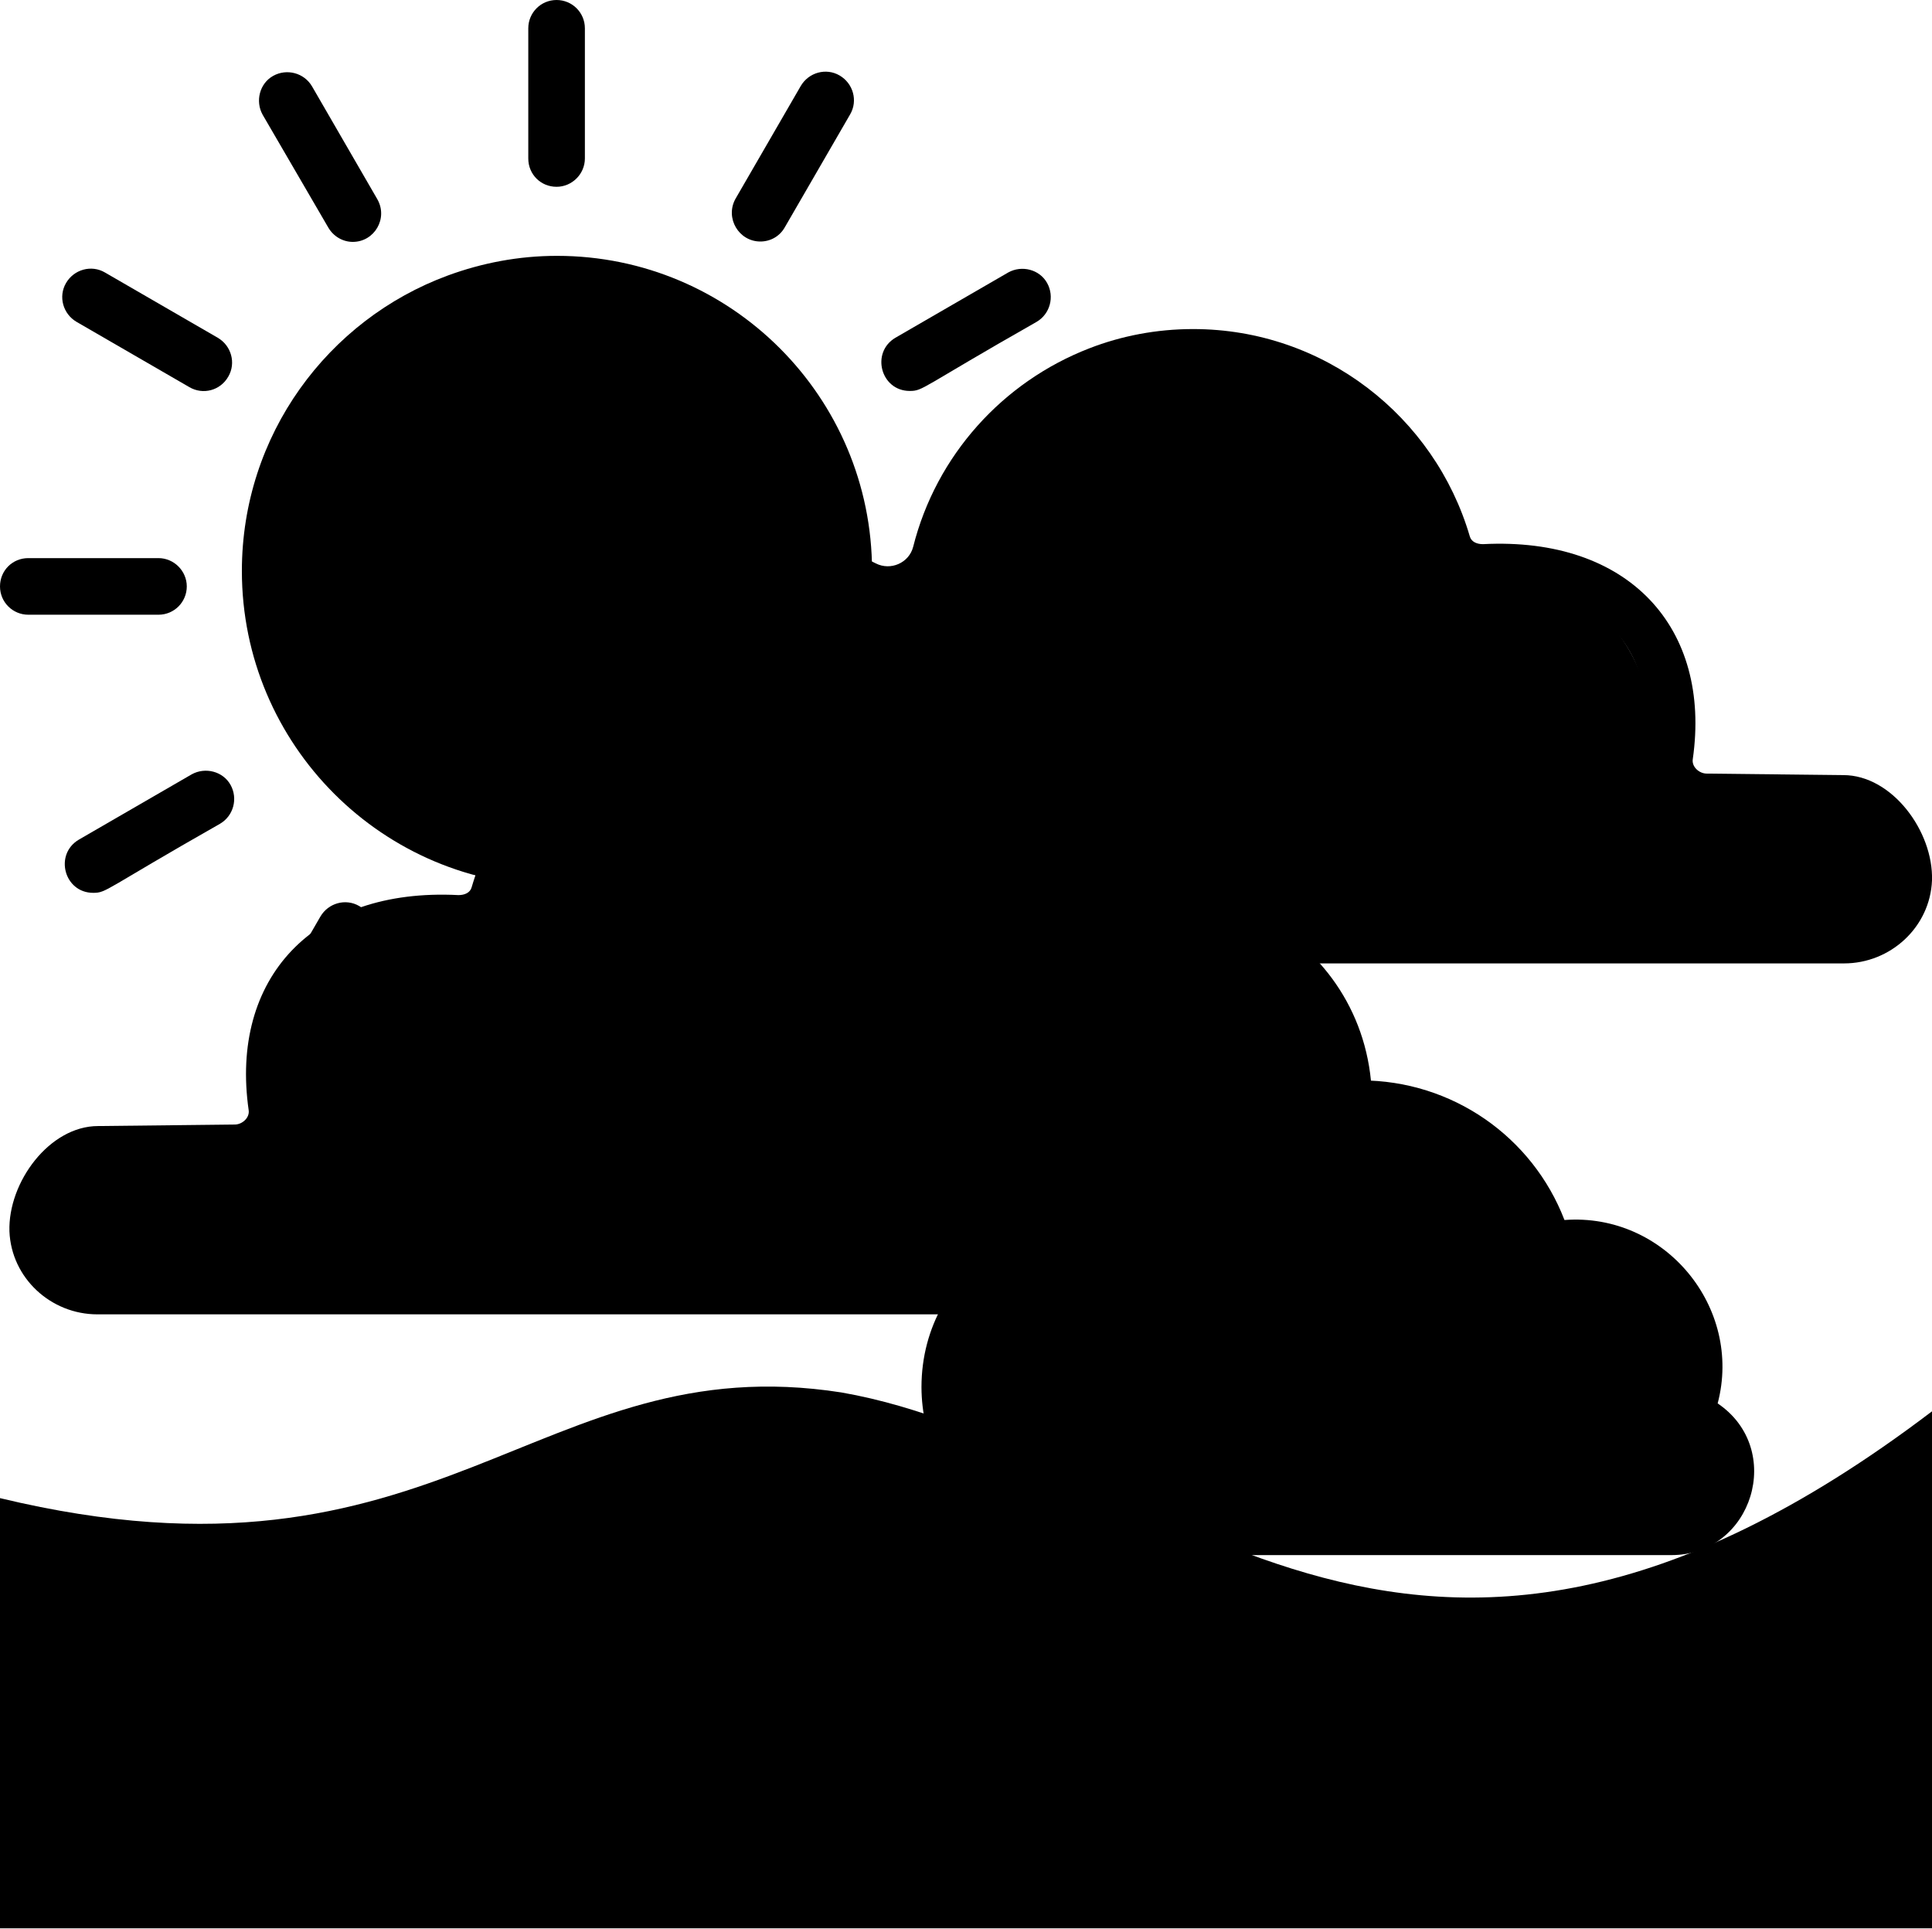
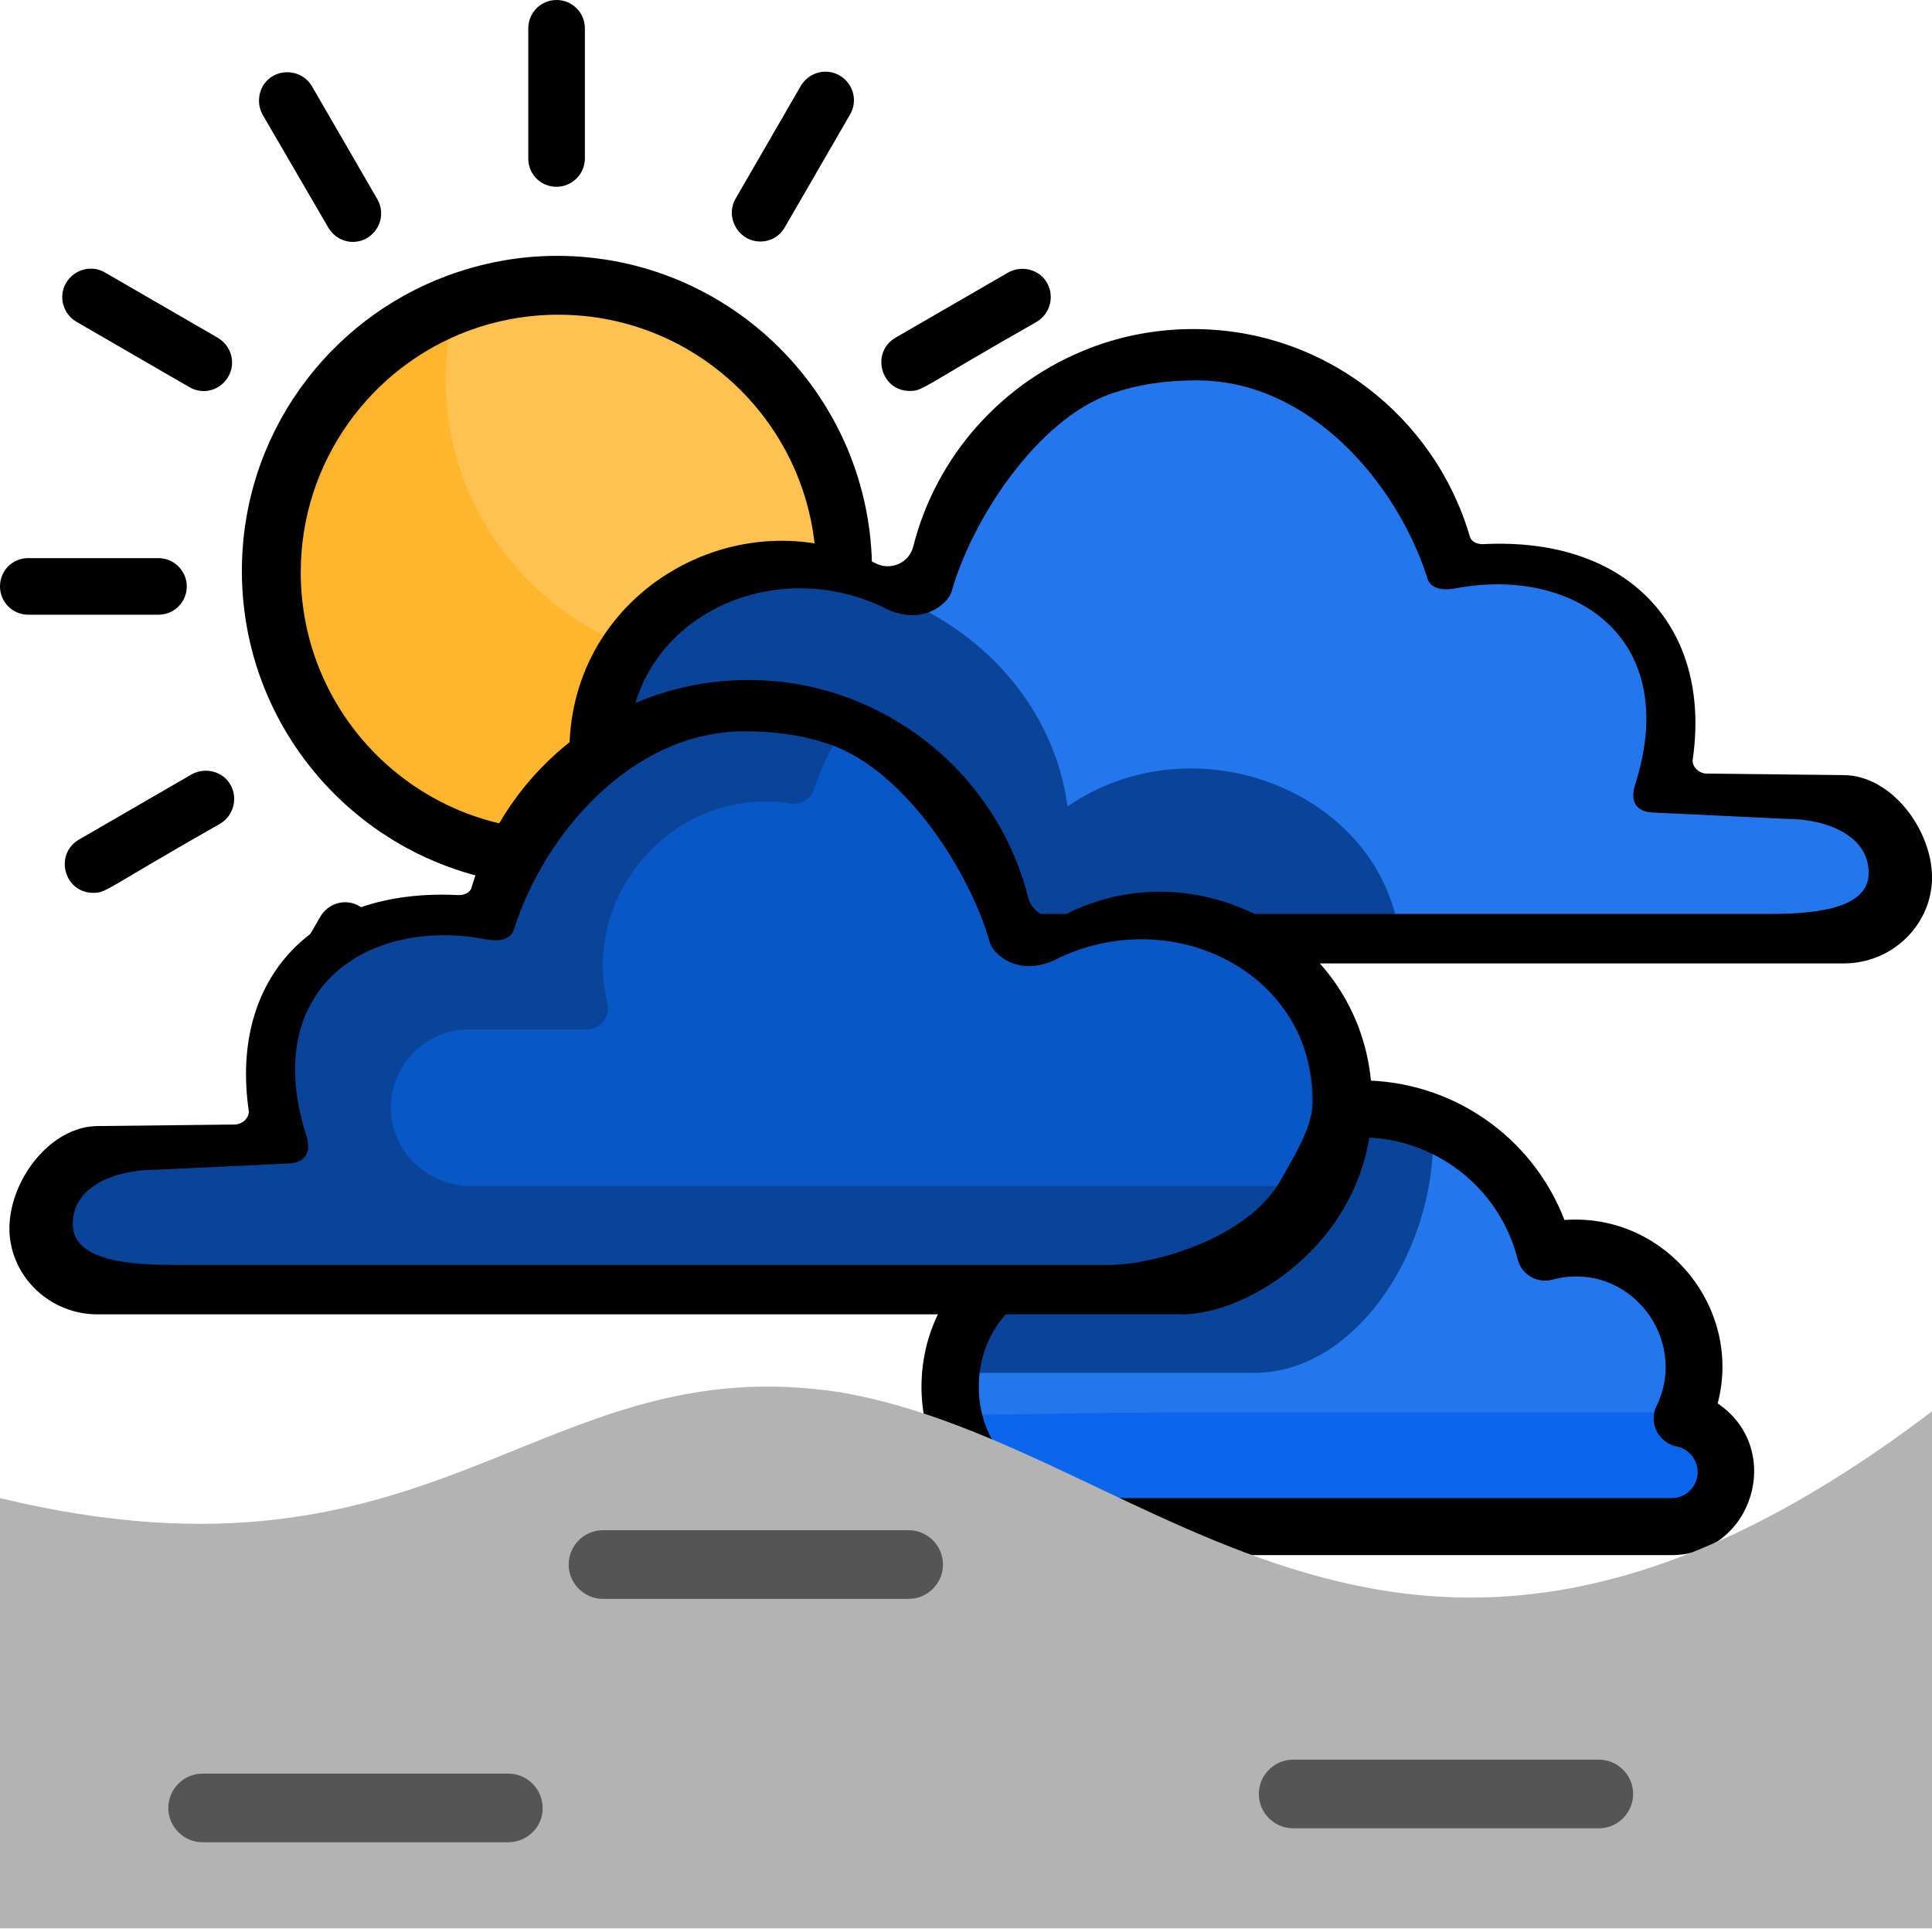
<svg xmlns="http://www.w3.org/2000/svg" version="1.1" id="Layer_1" x="0px" y="0px" viewBox="0 0 512 511" style="enable-background:new 0 0 512 511;" xml:space="preserve">
  <g>
-     <path class="#FFB52D" d="M223.4,150.1c0,7.5-1.1,14.8-3.1,21.6c-9.3,31.4-38.4,54.3-72.8,54.3c-41.9,0-75.9-34-75.9-75.9   c0-32.7,20.7-60.6,49.6-71.2c8.2-3,17-4.7,26.3-4.7C189.4,74.2,223.4,108.2,223.4,150.1z" />
-     <path class="#FFC14F" d="M223.4,150.1c0,7.5-1.1,14.8-3.1,21.6c-8.2,3-17,4.7-26.3,4.7c-41.9,0-75.9-34-75.9-75.9   c0-7.5,1.1-14.8,3.1-21.6c8.2-3,17-4.7,26.3-4.7C189.4,74.2,223.4,108.2,223.4,150.1z" />
+     <path fill="#FFB52D" d="M223.4,150.1c0,7.5-1.1,14.8-3.1,21.6c-9.3,31.4-38.4,54.3-72.8,54.3c-41.9,0-75.9-34-75.9-75.9   c0-32.7,20.7-60.6,49.6-71.2c8.2-3,17-4.7,26.3-4.7C189.4,74.2,223.4,108.2,223.4,150.1z" />
+     <path fill="#FFC14F" d="M223.4,150.1c0,7.5-1.1,14.8-3.1,21.6c-8.2,3-17,4.7-26.3,4.7c-41.9,0-75.9-34-75.9-75.9   c0-7.5,1.1-14.8,3.1-21.6c8.2-3,17-4.7,26.3-4.7C189.4,74.2,223.4,108.2,223.4,150.1z" />
    <path d="M147.5,49.5c4.1,0,7.5-3.4,7.5-7.5V7.5c0-4.2-3.4-7.5-7.5-7.5c-4.2,0-7.5,3.4-7.5,7.5V42C140,46.2,143.3,49.5,147.5,49.5z" />
    <path d="M87,60.3c1.4,2.4,3.9,3.8,6.5,3.8c5.7,0,9.4-6.2,6.5-11.3L82.7,22.9c-2.1-3.6-6.7-4.8-10.3-2.8s-4.8,6.7-2.8,10.3L87,60.3z   " />
    <path d="M20.3,85.3l29.9,17.3c3.6,2.1,8.2,0.9,10.3-2.8c2.1-3.6,0.8-8.2-2.8-10.3L27.8,72.2c-3.6-2.1-8.2-0.8-10.3,2.8   S16.7,83.2,20.3,85.3z" />
    <path d="M237.3,210.6l29.9,17.3c3.6,2.1,8.2,0.9,10.3-2.8c2.1-3.6,0.8-8.2-2.8-10.3l-29.9-17.3c-3.6-2.1-8.2-0.8-10.3,2.8   C232.5,204,233.7,208.6,237.3,210.6z" />
    <path d="M248.1,150.1c0,4.2,3.4,7.5,7.5,7.5h34.5c4.2,0,7.5-3.4,7.5-7.5s-3.4-7.5-7.5-7.5h-34.5C251.4,142.6,248.1,146,248.1,150.1   z" />
    <path d="M241.1,103.6c3.6,0,2.8-0.8,33.6-18.3c3.6-2.1,4.8-6.7,2.8-10.3s-6.7-4.8-10.3-2.8l-29.9,17.3   C230.7,93.4,233.4,103.6,241.1,103.6z" />
    <path d="M201.5,64c2.6,0,5.1-1.3,6.5-3.8l17.3-29.9c2.1-3.6,0.8-8.2-2.8-10.3s-8.2-0.8-10.3,2.8l-17.3,29.9   C192.1,57.8,195.8,64,201.5,64z" />
    <path d="M212.1,277.3c1.4,2.4,3.9,3.8,6.5,3.8c5.7,0,9.4-6.2,6.5-11.3l-17.3-29.9c-2.1-3.6-6.7-4.8-10.3-2.8s-4.8,6.7-2.8,10.3   L212.1,277.3z" />
    <path d="M143.1,303.1c4.1,0,7.5-3.4,7.5-7.5V261c0-4.2-3.4-7.5-7.5-7.5c-4.2,0-7.5,3.4-7.5,7.5v34.5   C135.6,299.7,139,303.1,143.1,303.1z" />
    <path d="M74.2,284.1c2.6,0,5.1-1.3,6.5-3.8L98,250.4c2.1-3.6,0.8-8.2-2.8-10.3s-8.2-0.8-10.3,2.8l-17.3,29.9   C64.7,277.8,68.4,284.1,74.2,284.1z" />
    <path d="M24.7,236.6c3.6,0,2.8-0.8,33.6-18.3c3.6-2.1,4.8-6.7,2.8-10.3s-6.7-4.8-10.3-2.8l-29.9,17.3   C14.3,226.4,17,236.6,24.7,236.6z" />
    <path d="M0,155.4c0,4.2,3.4,7.5,7.5,7.5H42c4.2,0,7.5-3.4,7.5-7.5s-3.4-7.5-7.5-7.5H7.5C3.3,147.9,0,151.2,0,155.4z" />
    <path d="M147.6,67.8c-10.2,0-19.9,1.9-28.9,5.2c-31.8,11.7-54.6,42.3-54.6,78.3c0,46.1,37.4,83.5,83.5,83.5   c37.8,0,69.9-25.2,80.1-59.7c2.2-7.5,3.4-15.5,3.4-23.8C231.1,105.2,193.7,67.8,147.6,67.8z M213.5,171.1   c-8.4,28.3-34.6,48.9-65.5,48.9c-37.7,0-68.3-30.6-68.3-68.3c0-29.4,18.6-54.5,44.6-64.1c7.4-2.7,15.3-4.2,23.7-4.2   c37.7,0,68.3,30.6,68.3,68.3C216.3,158.4,215.3,165,213.5,171.1z" />
  </g>
-   <path class="#0A66EA" d="M457.7,390.2c-0.2,7.9-7,14.1-14.9,14.1H285.2c-11.8,0-33.1-13.3-33.1-36.9c0-15,8.4-26.6,19.7-32.6  c10.6-5.5,23.8-6.1,35.2,0.4c1.9,1.1,4.3,0.1,4.8-2.1c5-22.6,25.1-39.5,49.2-39.5c22.5,0,41.5,14.7,48,35.1c0.5,1.5,2,2.5,3.6,2.2  c24.4-4.3,44,20.7,34.2,43.4c-0.2,0.4-0.4,0.9-0.6,1.3C452.8,377,457.8,383,457.7,390.2z" />
-   <path class="#2476ED" d="M446.7,374.3H309.1c-13,0-23.4,0.3-50.8,0.6c-1.2-43.9,33.8-48.5,48.6-39.7c1.9,1.1,4.3,0.1,4.8-2.1  c5-22.6,25.1-39.5,49.2-39.5c22.5,0,41.5,14.7,48,35.1c0.5,1.5,2,2.5,3.6,2.2C436.9,326.6,456.5,351.6,446.7,374.3z" />
-   <path class="#0A4499" d="M312.1,341.9c-36.6-17.9-52.7,3.1-52.7,21.9h72.4c26.4,0.5,47.8-30.6,48-61.7  C349.7,282.7,318.9,308.8,312.1,341.9z" />
+   <path fill="#0A66EA" d="M457.7,390.2c-0.2,7.9-7,14.1-14.9,14.1H285.2c-11.8,0-33.1-13.3-33.1-36.9c0-15,8.4-26.6,19.7-32.6  c10.6-5.5,23.8-6.1,35.2,0.4c1.9,1.1,4.3,0.1,4.8-2.1c5-22.6,25.1-39.5,49.2-39.5c22.5,0,41.5,14.7,48,35.1c0.5,1.5,2,2.5,3.6,2.2  c24.4-4.3,44,20.7,34.2,43.4c-0.2,0.4-0.4,0.9-0.6,1.3C452.8,377,457.8,383,457.7,390.2z" />
+   <path fill="#2476ED" d="M446.7,374.3H309.1c-13,0-23.4,0.3-50.8,0.6c-1.2-43.9,33.8-48.5,48.6-39.7c1.9,1.1,4.3,0.1,4.8-2.1  c5-22.6,25.1-39.5,49.2-39.5c22.5,0,41.5,14.7,48,35.1c0.5,1.5,2,2.5,3.6,2.2C436.9,326.6,456.5,351.6,446.7,374.3z" />
+   <path fill="#0A4499" d="M312.1,341.9c-36.6-17.9-52.7,3.1-52.7,21.9h72.4c26.4,0.5,47.8-30.6,48-61.7  C349.7,282.7,318.9,308.8,312.1,341.9z" />
  <path d="M284.9,412.1h158c21.6,0,30.2-28.1,12.3-40.2c6.7-25.4-14-50.6-40.6-48.6c-8.5-22.1-29.8-37-54-37  c-25.5,0-47.6,16.7-55.1,40.2c-28.4-11.7-61.3,8.9-61.3,41.1C244.3,394.8,268.4,412.1,284.9,412.1z M306.2,344.1  c4.6,3.4,11.3,0.6,12-5.1c2.6-21.4,20.9-37.6,42.5-37.6c19.6,0,36.7,13.3,41.5,32.3c1,4.1,5.2,6.5,9.2,5.4  c20.2-5.3,36.3,15.6,27.6,33.5c-2.2,4.4,0.5,9.7,5.3,10.7c3.2,0.6,5.6,3.5,5.6,6.8c0,3.8-3.1,6.9-6.9,6.9H285  c-7.7,0-25.6-10-25.6-29.4C259.3,343,287.4,330.1,306.2,344.1z" />
-   <path class="#2476ED" d="M239.3,155.9c3.6,1.8,8-0.1,9-4c5.5-22,21.5-39.8,42.4-47.8c7.8-3,16.2-4.6,25-4.6c31.6,0,58.2,21.1,66.7,49.9  c0.4,1.4,1.7,2.2,3.1,1.9c33-6.9,60.1,25.2,49.9,55.9c-0.6,1.8,0.8,3.6,2.6,3.6h35.1c11.7,0,23.5,11.1,23.1,22.9  c-0.4,11.2-12.4,18.5-23.6,18.5H211.2c-12.1,0-31.5-10.1-40.6-28.7c-3.2-6.4-5.1-13.8-5.1-22.2C165.5,162.1,207,139.3,239.3,155.9z" />
-   <path class="#0A4499" d="M370.3,244.6H211.1c-17.8,0-49.8-18.4-49.8-51c0-13.8,5.6-25.6,14.4-34.3c9.8-4.2,20.7-6.6,32.1-6.6  c9.6,0,18.7,1.6,27.2,4.6c25.6,9.1,44.5,30.6,47.9,56.4C315.9,191.1,362.8,208.8,370.3,244.6z" />
+   <path fill="#2476ED" d="M239.3,155.9c3.6,1.8,8-0.1,9-4c5.5-22,21.5-39.8,42.4-47.8c7.8-3,16.2-4.6,25-4.6c31.6,0,58.2,21.1,66.7,49.9  c0.4,1.4,1.7,2.2,3.1,1.9c33-6.9,60.1,25.2,49.9,55.9c-0.6,1.8,0.8,3.6,2.6,3.6h35.1c11.7,0,23.5,11.1,23.1,22.9  c-0.4,11.2-12.4,18.5-23.6,18.5H211.2c-12.1,0-31.5-10.1-40.6-28.7c-3.2-6.4-5.1-13.8-5.1-22.2C165.5,162.1,207,139.3,239.3,155.9z" />
+   <path fill="#0A4499" d="M370.3,244.6H211.1c-17.8,0-49.8-18.4-49.8-51c0-13.8,5.6-25.6,14.4-34.3c9.8-4.2,20.7-6.6,32.1-6.6  c9.6,0,18.7,1.6,27.2,4.6c25.6,9.1,44.5,30.6,47.9,56.4C315.9,191.1,362.8,208.8,370.3,244.6z" />
  <path d="M166.6,198.7c0-33.5,36.3-52.2,67-38c10.5,5.8,17.7-0.7,18.6-4c5.3-18.8,22.5-45.5,42.3-52.4c7.4-2.5,14.4-3.5,22.7-3.5  c29.9,0,52.9,27.2,60.9,51.9c1,4.5,6.4,3.4,7.7,3.2c31.3-5.9,60,13.1,47.5,52.1c-1,3.3-0.7,6.8,4.3,7.3l35.8,1.7  c11.1,0,22.2,4.7,21.8,14.8c-0.4,9.6-16.1,10.4-26.8,10.4H220.5c-11.5,0-36.9-6.9-45.6-22.8C171.9,213.9,166.6,205.9,166.6,198.7z   M150.9,199.3c0,9.2,2.1,17.3,5.6,24.4c10.1,20.5,31.3,31.6,44.7,31.6h287.5c12.3,0,22.8-9.6,23.3-22c0.4-13-10.6-27.9-23.5-27.9  l-36.2-0.4c-2,0-4-1.8-3.7-3.8c5-34.8-16.9-59-55.6-57c-1.6,0-3.1-0.6-3.5-2.1c-9.3-31.7-38.6-54.9-73.3-54.9  c-9.7,0-19,1.8-27.5,5.1c-23,8.9-40.6,28.4-46.7,52.6c-1.1,4.3-6,6.4-9.9,4.4C196.5,131.1,150.8,156.2,150.9,199.3z" />
-   <path class="#0A4499" d="M349,294.3c0,8.4-1.9,15.8-5.1,22.2c-9.1,18.6-28.5,28.7-40.6,28.7H41.9c-11.2,0-23.2-7.3-23.6-18.5  c-0.4-11.8,11.4-22.9,23.1-22.9h35.1c1.8,0,3.2-1.8,2.6-3.6C68.9,269.5,96,237.4,129,244.3c1.4,0.3,2.7-0.5,3.1-1.9  c8.5-28.8,35.1-49.9,66.7-49.9c8.8,0,17.2,1.6,25,4.6c20.9,8,36.9,25.8,42.4,47.8c1,3.9,5.4,5.8,9,4  C307.5,232.3,349,255.1,349,294.3z" />
-   <path class="#0956C6" d="M347.6,292.1c0,8.4-1.9,15.8-5.1,22.2H124.8c-11.2,0-20.8-8.7-21.2-20c-0.4-11.8,9-21.5,20.7-21.5h31.3  c3.6,0,6.2-3.4,5.4-6.8c-7.2-28.9,17.7-57.8,48.5-53.1c2.7,0.4,5.3-1.1,6.2-3.7c1.7-5.1,3.9-9.9,6.6-14.3  c20.9,8,36.9,25.8,42.4,47.8c1,3.9,5.4,5.8,9,4C306.1,230.1,347.6,253,347.6,292.1z" />
+   <path fill="#0A4499" d="M349,294.3c0,8.4-1.9,15.8-5.1,22.2c-9.1,18.6-28.5,28.7-40.6,28.7H41.9c-11.2,0-23.2-7.3-23.6-18.5  c-0.4-11.8,11.4-22.9,23.1-22.9h35.1c1.8,0,3.2-1.8,2.6-3.6C68.9,269.5,96,237.4,129,244.3c1.4,0.3,2.7-0.5,3.1-1.9  c8.5-28.8,35.1-49.9,66.7-49.9c8.8,0,17.2,1.6,25,4.6c20.9,8,36.9,25.8,42.4,47.8c1,3.9,5.4,5.8,9,4  C307.5,232.3,349,255.1,349,294.3z" />
+   <path fill="#0956C6" d="M347.6,292.1c0,8.4-1.9,15.8-5.1,22.2H124.8c-11.2,0-20.8-8.7-21.2-20c-0.4-11.8,9-21.5,20.7-21.5h31.3  c3.6,0,6.2-3.4,5.4-6.8c-7.2-28.9,17.7-57.8,48.5-53.1c2.7,0.4,5.3-1.1,6.2-3.7c1.7-5.1,3.9-9.9,6.6-14.3  c20.9,8,36.9,25.8,42.4,47.8c1,3.9,5.4,5.8,9,4C306.1,230.1,347.6,253,347.6,292.1z" />
  <path d="M339.6,312.4c-8.7,15.9-34.1,22.8-45.6,22.8H46.1c-10.7,0-26.4-0.8-26.8-10.4C18.9,314.7,30,310,41.1,310l35.8-1.7  c5-0.5,5.3-4,4.3-7.3c-12.5-39,16.2-58,47.5-52.1c1.3,0.2,6.7,1.3,7.7-3.2c8-24.7,31-51.9,60.9-51.9c8.3,0,15.3,1,22.7,3.5  c19.8,6.9,37,33.6,42.3,52.4c0.9,3.3,8.1,9.8,18.6,4c30.7-14.2,67,4.5,67,38C347.9,298.9,342.6,306.9,339.6,312.4z M282.4,242.3  c-3.9,2-8.8-0.1-9.9-4.4c-6.1-24.2-23.7-43.7-46.7-52.6c-8.5-3.3-17.8-5.1-27.5-5.1c-34.7,0-64,23.2-73.3,54.9  c-0.4,1.5-1.9,2.1-3.5,2.1c-38.7-2-60.6,22.2-55.6,57c0.3,2-1.7,3.8-3.7,3.8L26,298.4c-12.9,0-23.9,14.9-23.5,27.9  c0.5,12.4,11,22,23.3,22h287.5c13.4,0,34.6-11.1,44.7-31.6c3.5-7.1,5.6-15.2,5.6-24.4C363.7,249.2,318,224.1,282.4,242.3z" />
-   <path class="#b3b3b3" d="M223,369c-80.6-12.6-106.2,56.1-223,28v114h512V374C371.8,480.5,307.3,383.7,223,369z" />
-   <path class="#555555" d="M134.7,488.2h-81c-5,0-9.1-4.1-9.1-9.1v0c0-5,4.1-9.1,9.1-9.1h81c5,0,9.1,4.1,9.1,9.1v0  C143.9,484.1,139.7,488.2,134.7,488.2z" />
-   <path class="#555555" d="M240.8,423.7h-81c-5,0-9.1-4.1-9.1-9.1l0,0c0-5,4.1-9.1,9.1-9.1h81c5,0,9.1,4.1,9.1,9.1l0,0  C249.9,419.6,245.8,423.7,240.8,423.7z" />
-   <path class="#555555" d="M423.7,484.5h-81c-5,0-9.1-4.1-9.1-9.1v0c0-5,4.1-9.1,9.1-9.1h81c5,0,9.1,4.1,9.1,9.1v0  C432.8,480.4,428.7,484.5,423.7,484.5z" />
+   <path fill="#b3b3b3" d="M223,369c-80.6-12.6-106.2,56.1-223,28v114h512V374C371.8,480.5,307.3,383.7,223,369z" />
+   <path fill="#555555" d="M134.7,488.2h-81c-5,0-9.1-4.1-9.1-9.1v0c0-5,4.1-9.1,9.1-9.1h81c5,0,9.1,4.1,9.1,9.1v0  C143.9,484.1,139.7,488.2,134.7,488.2z" />
+   <path fill="#555555" d="M240.8,423.7h-81c-5,0-9.1-4.1-9.1-9.1l0,0c0-5,4.1-9.1,9.1-9.1h81c5,0,9.1,4.1,9.1,9.1l0,0  C249.9,419.6,245.8,423.7,240.8,423.7z" />
+   <path fill="#555555" d="M423.7,484.5h-81c-5,0-9.1-4.1-9.1-9.1v0c0-5,4.1-9.1,9.1-9.1h81c5,0,9.1,4.1,9.1,9.1v0  C432.8,480.4,428.7,484.5,423.7,484.5z" />
</svg>
